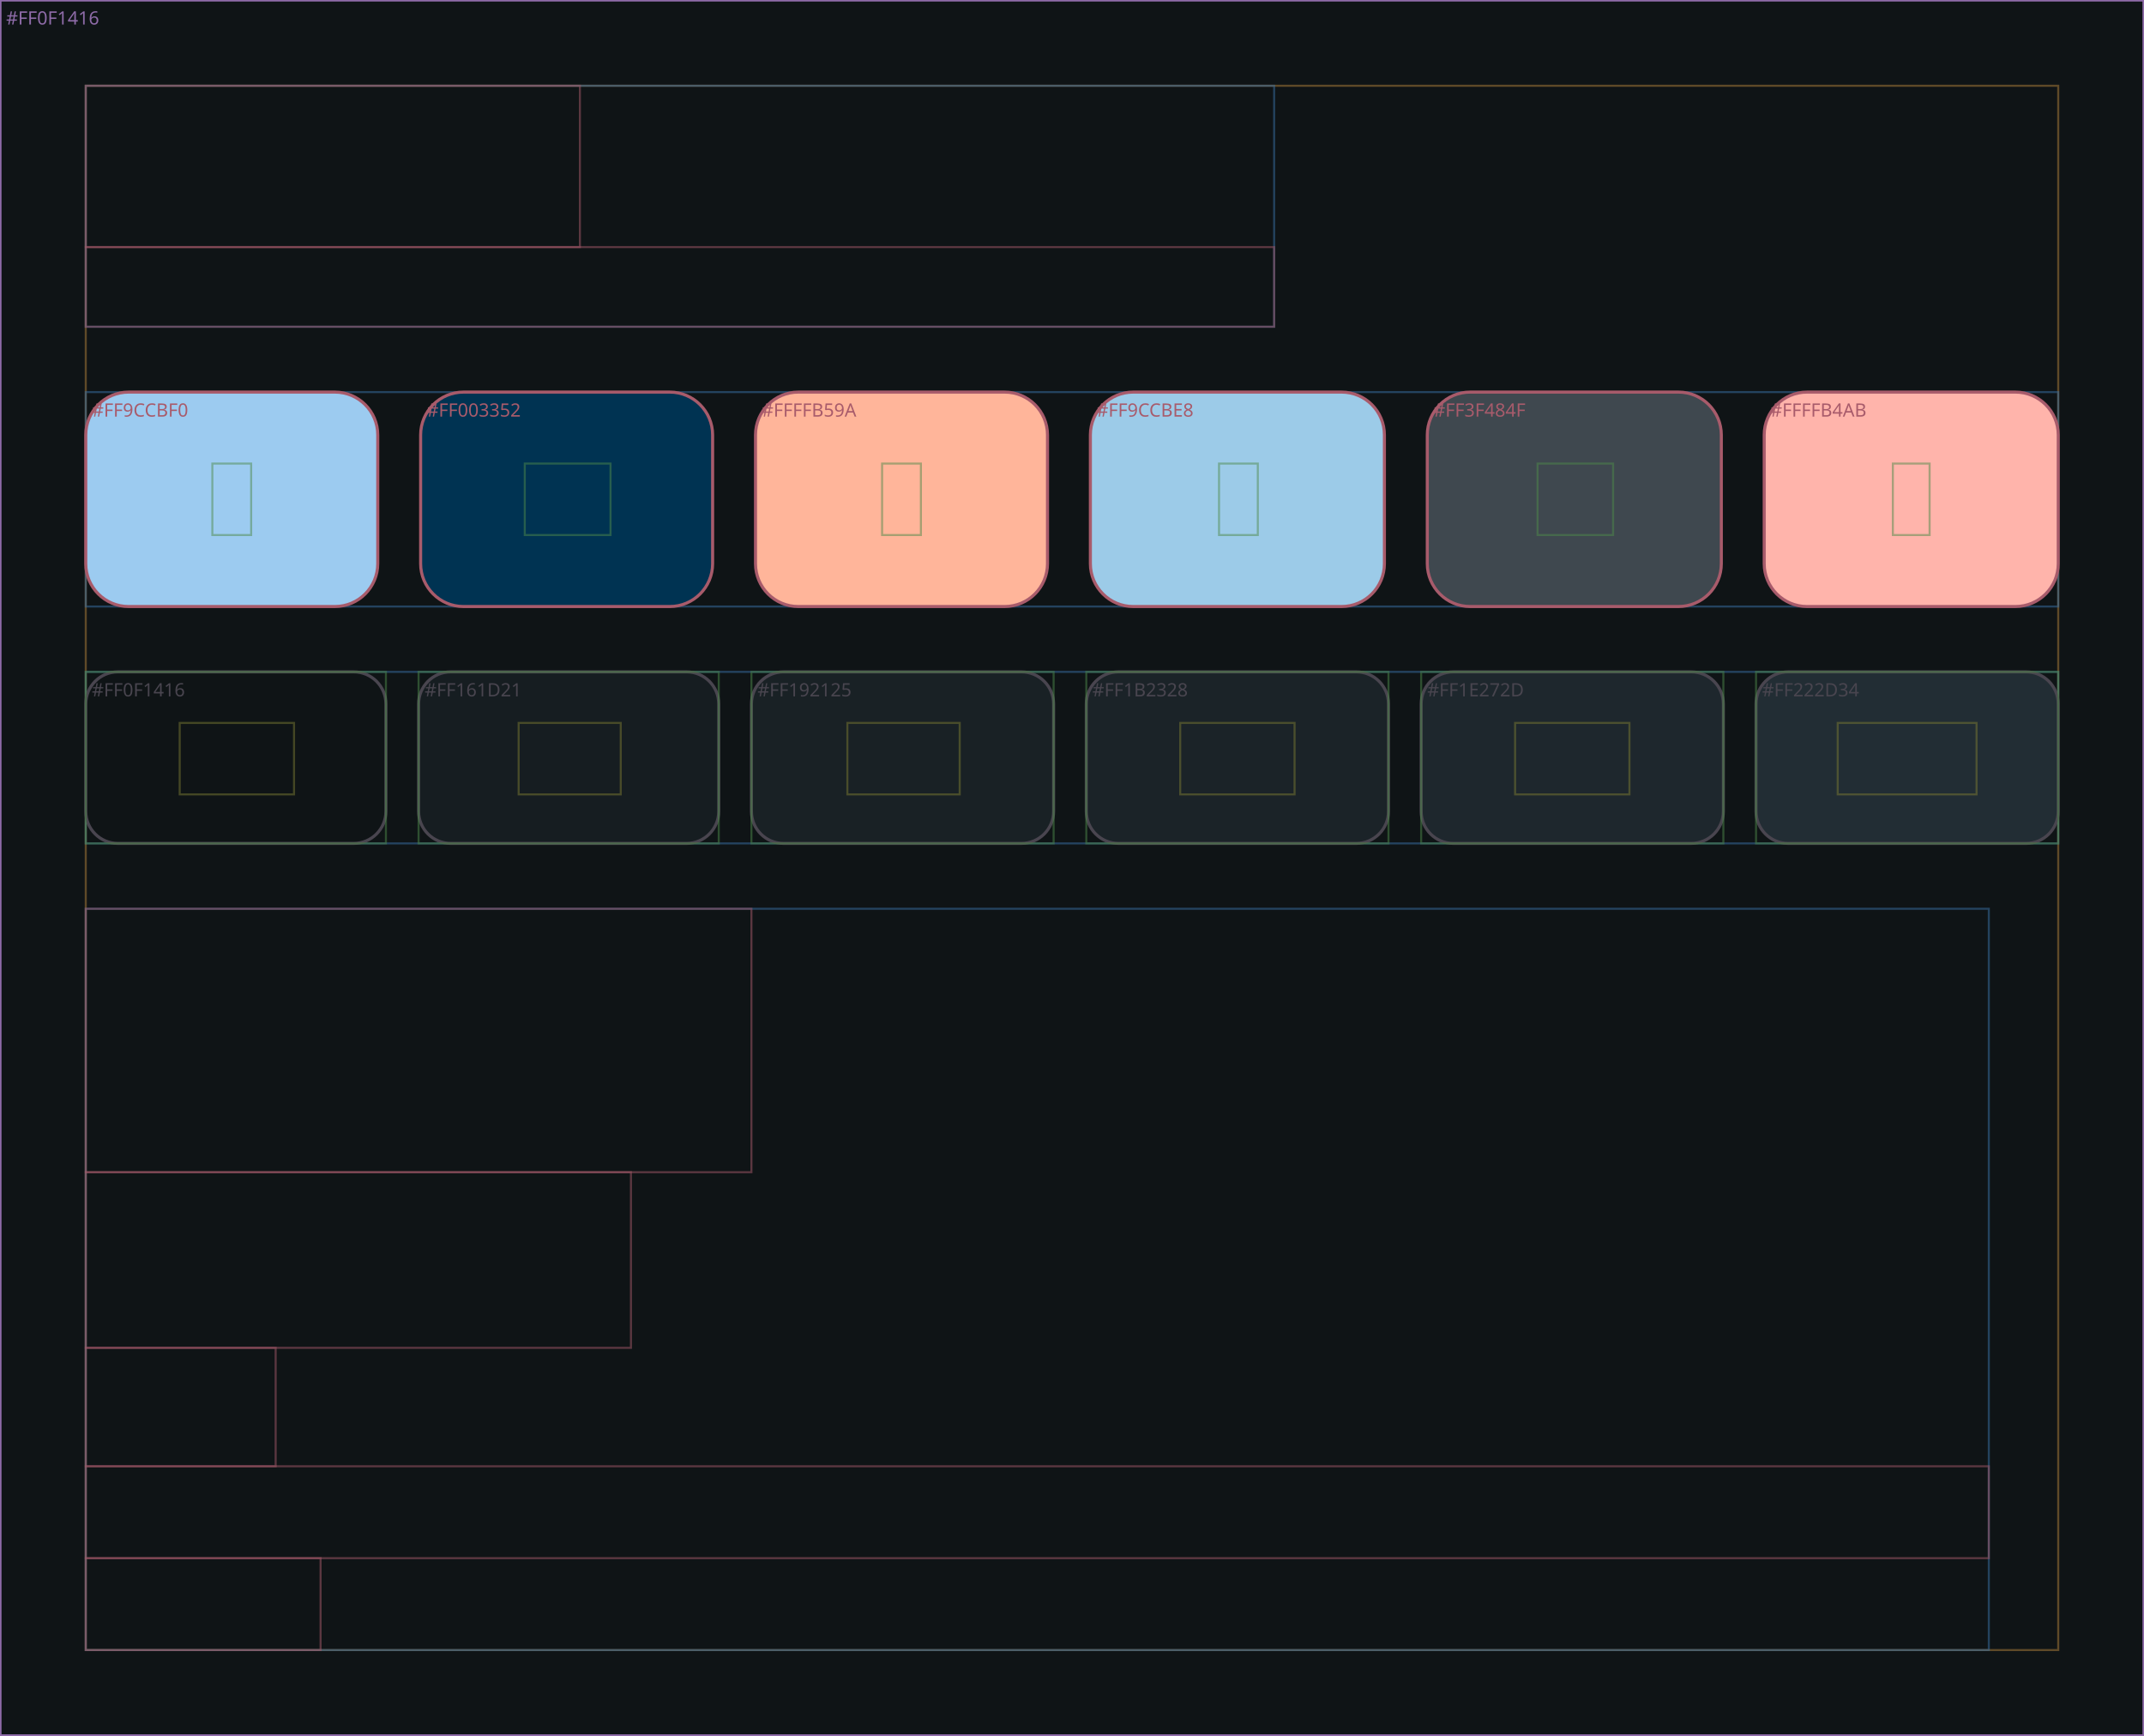
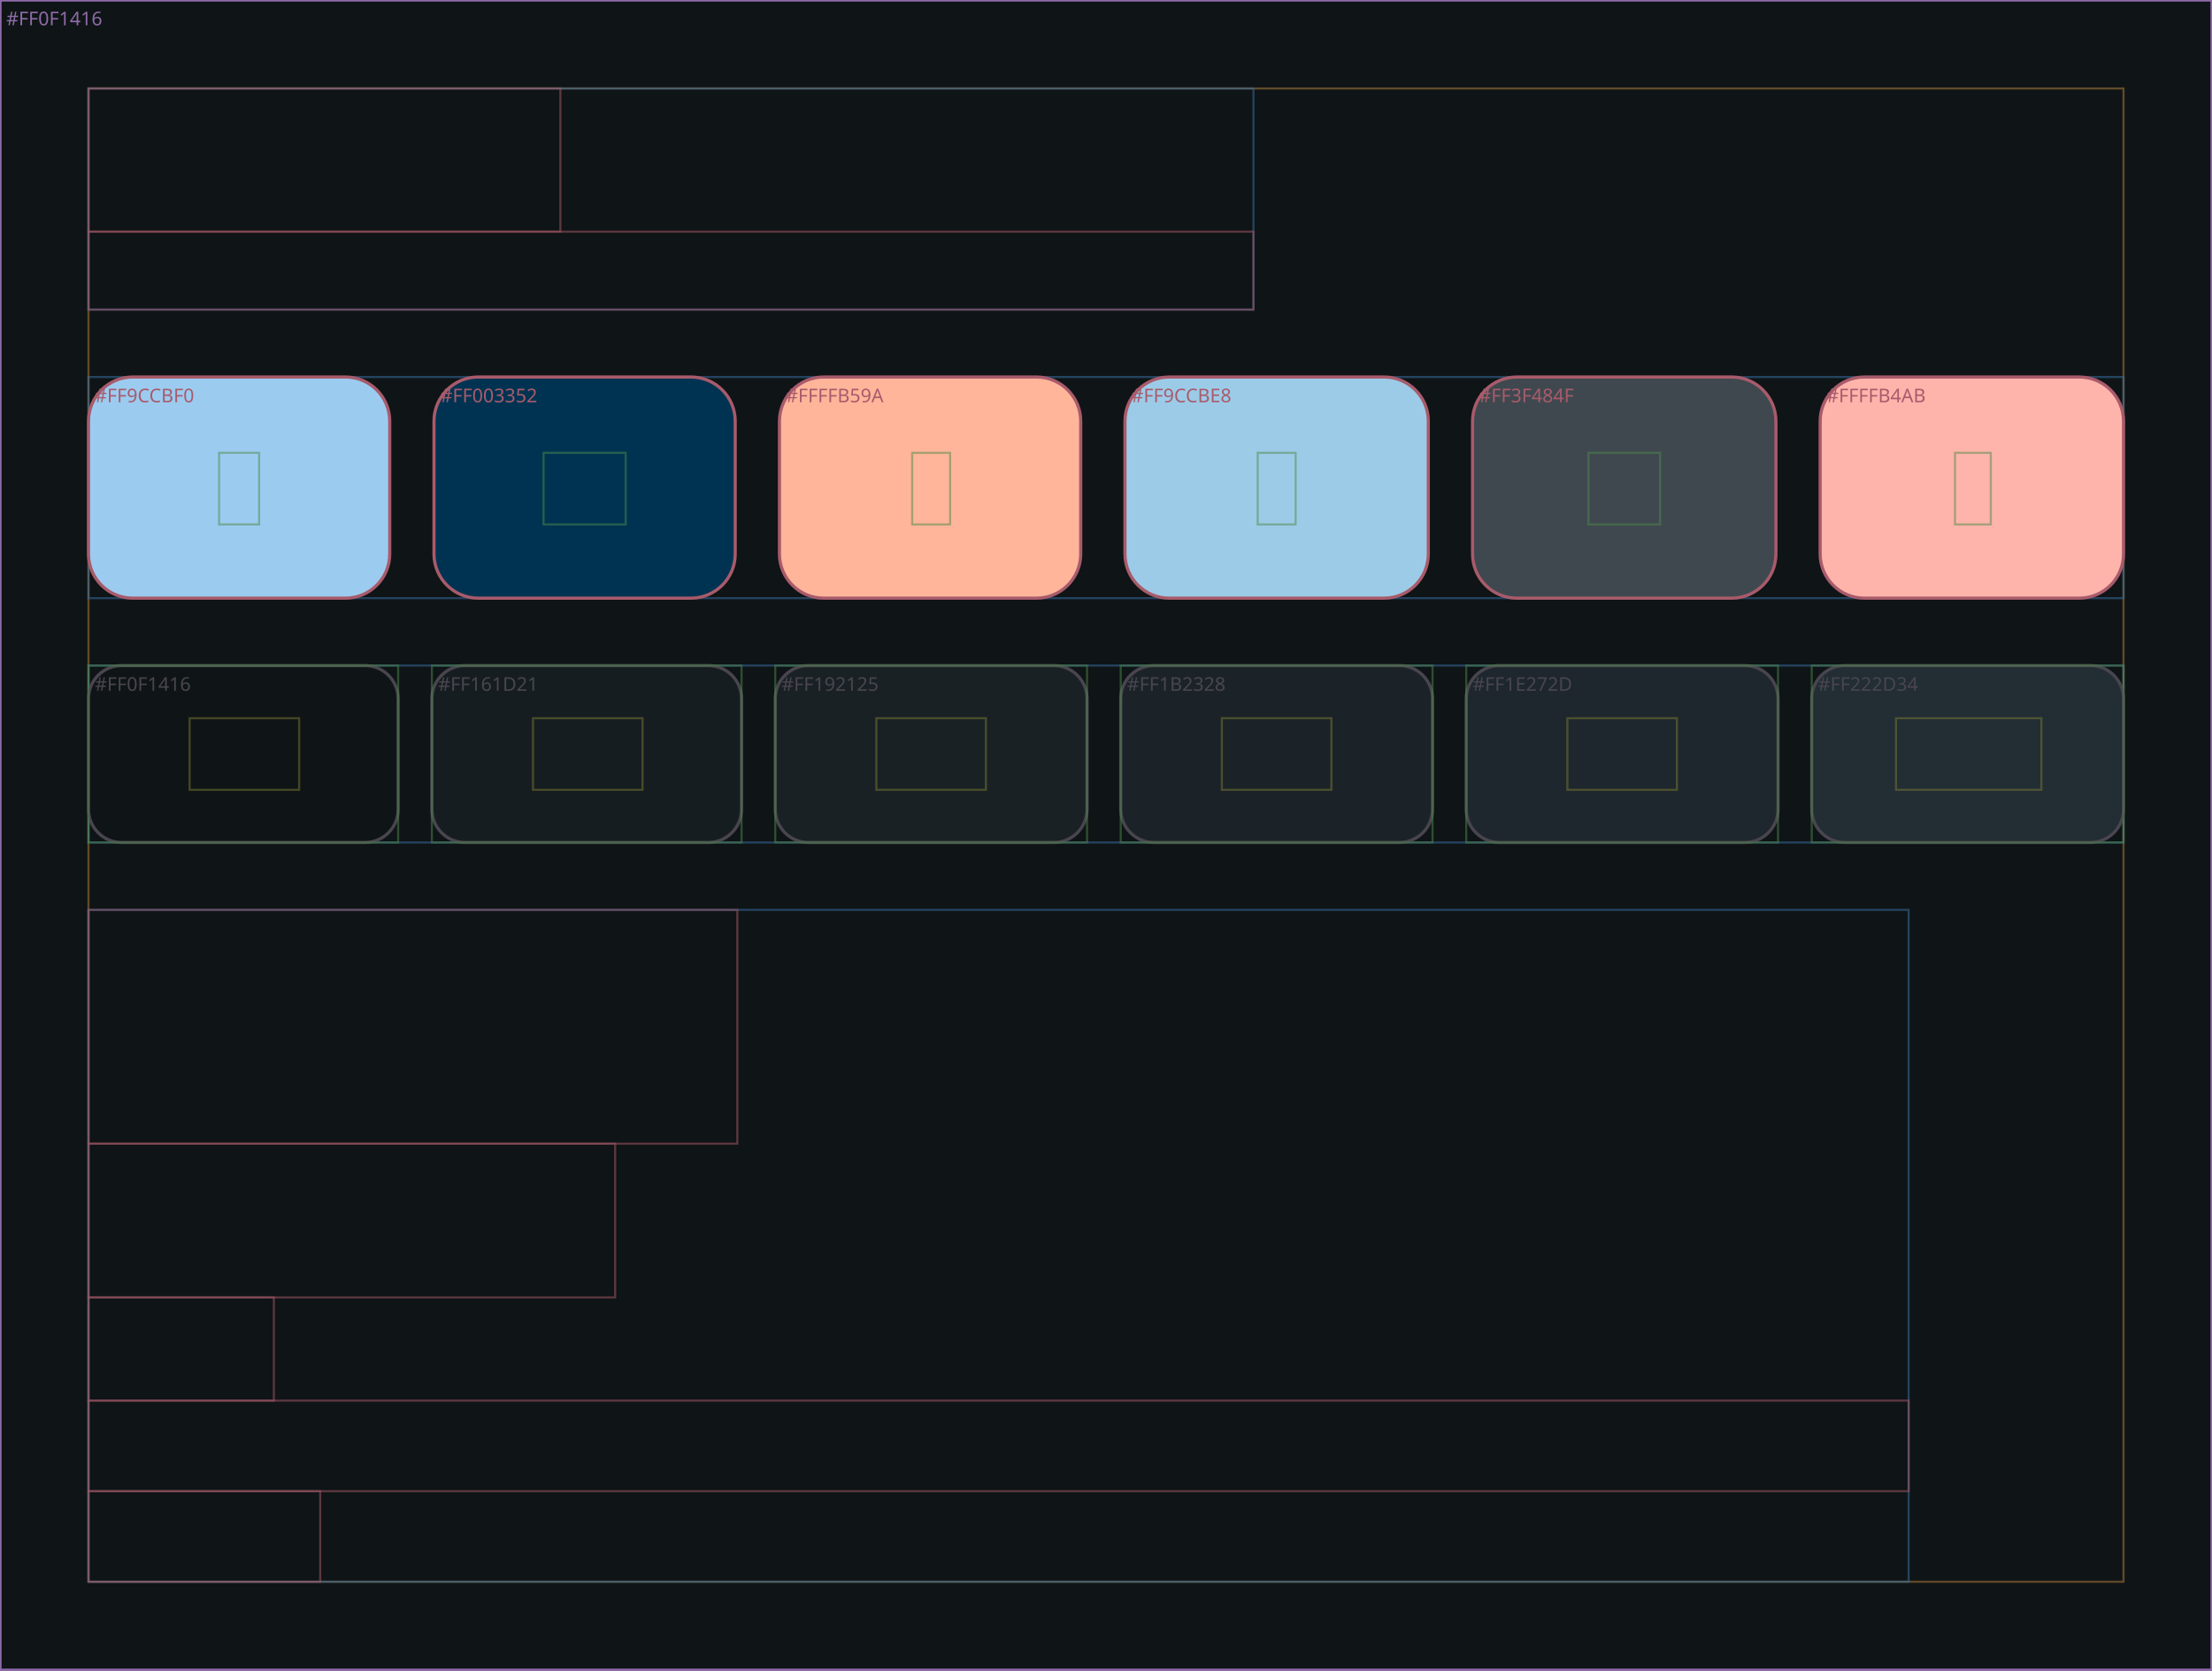
- <svg xmlns="http://www.w3.org/2000/svg" viewBox="0 0 1050 850" width="1050" height="850" role="img" aria-label="Theme/Cadence-Dark layout wireframe">
-   <rect width="1050" height="850" fill="#ffffff" />
+ <svg xmlns="http://www.w3.org/2000/svg" viewBox="0 0 1050 793" width="1050" height="793" role="img" aria-label="Theme/Cadence-Dark layout wireframe">
+   <rect width="1050" height="793" fill="#ffffff" />
  <g>
-     <rect x="0" y="0" width="1050" height="850" fill="none" fill-opacity="0" stroke="#5B6470" stroke-width="1" stroke-opacity="0.5" />
+     <rect x="0" y="0" width="1050" height="793" fill="none" fill-opacity="0" stroke="#5B6470" stroke-width="1" stroke-opacity="0.5" />
  </g>
  <g>
-     <rect x="0" y="0" width="1050" height="850" fill="none" fill-opacity="0" stroke="#2E7D6B" stroke-width="1" stroke-opacity="0.5" />
+     <rect x="0" y="0" width="1050" height="793" fill="none" fill-opacity="0" stroke="#2E7D6B" stroke-width="1" stroke-opacity="0.5" />
  </g>
  <g>
-     <rect x="0" y="0" width="1050" height="850" fill="#0F1416" fill-opacity="1" stroke="#8E6BA8" stroke-width="1.5" stroke-opacity="1" />
+     <rect x="0" y="0" width="1050" height="793" fill="#0F1416" fill-opacity="1" stroke="#8E6BA8" stroke-width="1.5" stroke-opacity="1" />
    <text x="3" y="12" font-family="system-ui, sans-serif" font-size="9" fill="#8E6BA8">#FF0F1416</text>
  </g>
  <g>
-     <rect x="42" y="42" width="966" height="766" fill="none" fill-opacity="0" stroke="#B0813B" stroke-width="1" stroke-opacity="0.5" />
+     <rect x="42" y="42" width="966" height="709" fill="none" fill-opacity="0" stroke="#B0813B" stroke-width="1" stroke-opacity="0.5" />
  </g>
  <g>
-     <rect x="42" y="42" width="582" height="118" fill="none" fill-opacity="0" stroke="#3B72A8" stroke-width="1" stroke-opacity="0.5" />
+     <rect x="42" y="42" width="553" height="105" fill="none" fill-opacity="0" stroke="#3B72A8" stroke-width="1" stroke-opacity="0.5" />
  </g>
  <g>
-     <rect x="42" y="42" width="242" height="79" fill="none" fill-opacity="0" stroke="#A85B6B" stroke-width="1" stroke-opacity="0.5" />
+     <rect x="42" y="42" width="224" height="68" fill="none" fill-opacity="0" stroke="#A85B6B" stroke-width="1" stroke-opacity="0.5" />
  </g>
  <g>
-     <rect x="42" y="121" width="582" height="39" fill="none" fill-opacity="0" stroke="#A85B6B" stroke-width="1" stroke-opacity="0.5" />
+     <rect x="42" y="110" width="553" height="37" fill="none" fill-opacity="0" stroke="#A85B6B" stroke-width="1" stroke-opacity="0.5" />
  </g>
  <g>
-     <rect x="42" y="192" width="966" height="105" fill="none" fill-opacity="0" stroke="#3B72A8" stroke-width="1" stroke-opacity="0.5" />
+     <rect x="42" y="179" width="966" height="105" fill="none" fill-opacity="0" stroke="#3B72A8" stroke-width="1" stroke-opacity="0.5" />
  </g>
  <g>
-     <path d="M63,192 H164 A21,21 0 0 1 185,213 V276 A21,21 0 0 1 164,297 H63 A21,21 0 0 1 42,276 V213 A21,21 0 0 1 63,192 Z" fill="#9CCBF0" fill-opacity="1" stroke="#A85B6B" stroke-width="1.5" stroke-opacity="1" />
-     <text x="45" y="204" font-family="system-ui, sans-serif" font-size="9" fill="#A85B6B">#FF9CCBF0</text>
+     <path d="M63,179 H164 A21,21 0 0 1 185,200 V263 A21,21 0 0 1 164,284 H63 A21,21 0 0 1 42,263 V200 A21,21 0 0 1 63,179 Z" fill="#9CCBF0" fill-opacity="1" stroke="#A85B6B" stroke-width="1.5" stroke-opacity="1" />
+     <text x="45" y="191" font-family="system-ui, sans-serif" font-size="9" fill="#A85B6B">#FF9CCBF0</text>
  </g>
  <g>
-     <rect x="104" y="227" width="19" height="35" fill="none" fill-opacity="0" stroke="#4F8A4A" stroke-width="1" stroke-opacity="0.5" />
+     <rect x="104" y="215" width="19" height="34" fill="none" fill-opacity="0" stroke="#4F8A4A" stroke-width="1" stroke-opacity="0.5" />
  </g>
  <g>
-     <path d="M227,192 H328 A21,21 0 0 1 349,213 V276 A21,21 0 0 1 328,297 H227 A21,21 0 0 1 206,276 V213 A21,21 0 0 1 227,192 Z" fill="#003352" fill-opacity="1" stroke="#A85B6B" stroke-width="1.5" stroke-opacity="1" />
-     <text x="209" y="204" font-family="system-ui, sans-serif" font-size="9" fill="#A85B6B">#FF003352</text>
+     <path d="M227,179 H328 A21,21 0 0 1 349,200 V263 A21,21 0 0 1 328,284 H227 A21,21 0 0 1 206,263 V200 A21,21 0 0 1 227,179 Z" fill="#003352" fill-opacity="1" stroke="#A85B6B" stroke-width="1.5" stroke-opacity="1" />
+     <text x="209" y="191" font-family="system-ui, sans-serif" font-size="9" fill="#A85B6B">#FF003352</text>
  </g>
  <g>
-     <rect x="257" y="227" width="42" height="35" fill="none" fill-opacity="0" stroke="#4F8A4A" stroke-width="1" stroke-opacity="0.5" />
+     <rect x="258" y="215" width="39" height="34" fill="none" fill-opacity="0" stroke="#4F8A4A" stroke-width="1" stroke-opacity="0.5" />
  </g>
  <g>
-     <path d="M391,192 H492 A21,21 0 0 1 513,213 V276 A21,21 0 0 1 492,297 H391 A21,21 0 0 1 370,276 V213 A21,21 0 0 1 391,192 Z" fill="#FFB59A" fill-opacity="1" stroke="#A85B6B" stroke-width="1.5" stroke-opacity="1" />
-     <text x="373" y="204" font-family="system-ui, sans-serif" font-size="9" fill="#A85B6B">#FFFFB59A</text>
+     <path d="M391,179 H492 A21,21 0 0 1 513,200 V263 A21,21 0 0 1 492,284 H391 A21,21 0 0 1 370,263 V200 A21,21 0 0 1 391,179 Z" fill="#FFB59A" fill-opacity="1" stroke="#A85B6B" stroke-width="1.5" stroke-opacity="1" />
+     <text x="373" y="191" font-family="system-ui, sans-serif" font-size="9" fill="#A85B6B">#FFFFB59A</text>
  </g>
  <g>
-     <rect x="432" y="227" width="19" height="35" fill="none" fill-opacity="0" stroke="#4F8A4A" stroke-width="1" stroke-opacity="0.5" />
+     <rect x="433" y="215" width="18" height="34" fill="none" fill-opacity="0" stroke="#4F8A4A" stroke-width="1" stroke-opacity="0.5" />
  </g>
  <g>
-     <path d="M555,192 H657 A21,21 0 0 1 678,213 V276 A21,21 0 0 1 657,297 H555 A21,21 0 0 1 534,276 V213 A21,21 0 0 1 555,192 Z" fill="#9CCBE8" fill-opacity="1" stroke="#A85B6B" stroke-width="1.5" stroke-opacity="1" />
-     <text x="537" y="204" font-family="system-ui, sans-serif" font-size="9" fill="#A85B6B">#FF9CCBE8</text>
+     <path d="M555,179 H657 A21,21 0 0 1 678,200 V263 A21,21 0 0 1 657,284 H555 A21,21 0 0 1 534,263 V200 A21,21 0 0 1 555,179 Z" fill="#9CCBE8" fill-opacity="1" stroke="#A85B6B" stroke-width="1.5" stroke-opacity="1" />
+     <text x="537" y="191" font-family="system-ui, sans-serif" font-size="9" fill="#A85B6B">#FF9CCBE8</text>
  </g>
  <g>
-     <rect x="597" y="227" width="19" height="35" fill="none" fill-opacity="0" stroke="#4F8A4A" stroke-width="1" stroke-opacity="0.5" />
+     <rect x="597" y="215" width="18" height="34" fill="none" fill-opacity="0" stroke="#4F8A4A" stroke-width="1" stroke-opacity="0.5" />
  </g>
  <g>
-     <path d="M720,192 H822 A21,21 0 0 1 843,213 V276 A21,21 0 0 1 822,297 H720 A21,21 0 0 1 699,276 V213 A21,21 0 0 1 720,192 Z" fill="#3F484F" fill-opacity="1" stroke="#A85B6B" stroke-width="1.5" stroke-opacity="1" />
-     <text x="702" y="204" font-family="system-ui, sans-serif" font-size="9" fill="#A85B6B">#FF3F484F</text>
+     <path d="M720,179 H822 A21,21 0 0 1 843,200 V263 A21,21 0 0 1 822,284 H720 A21,21 0 0 1 699,263 V200 A21,21 0 0 1 720,179 Z" fill="#3F484F" fill-opacity="1" stroke="#A85B6B" stroke-width="1.5" stroke-opacity="1" />
+     <text x="702" y="191" font-family="system-ui, sans-serif" font-size="9" fill="#A85B6B">#FF3F484F</text>
  </g>
  <g>
-     <rect x="753" y="227" width="37" height="35" fill="none" fill-opacity="0" stroke="#4F8A4A" stroke-width="1" stroke-opacity="0.5" />
+     <rect x="754" y="215" width="34" height="34" fill="none" fill-opacity="0" stroke="#4F8A4A" stroke-width="1" stroke-opacity="0.5" />
  </g>
  <g>
-     <path d="M885,192 H987 A21,21 0 0 1 1008,213 V276 A21,21 0 0 1 987,297 H885 A21,21 0 0 1 864,276 V213 A21,21 0 0 1 885,192 Z" fill="#FFB4AB" fill-opacity="1" stroke="#A85B6B" stroke-width="1.5" stroke-opacity="1" />
-     <text x="867" y="204" font-family="system-ui, sans-serif" font-size="9" fill="#A85B6B">#FFFFB4AB</text>
+     <path d="M885,179 H987 A21,21 0 0 1 1008,200 V263 A21,21 0 0 1 987,284 H885 A21,21 0 0 1 864,263 V200 A21,21 0 0 1 885,179 Z" fill="#FFB4AB" fill-opacity="1" stroke="#A85B6B" stroke-width="1.5" stroke-opacity="1" />
+     <text x="867" y="191" font-family="system-ui, sans-serif" font-size="9" fill="#A85B6B">#FFFFB4AB</text>
  </g>
  <g>
-     <rect x="927" y="227" width="18" height="35" fill="none" fill-opacity="0" stroke="#4F8A4A" stroke-width="1" stroke-opacity="0.5" />
+     <rect x="928" y="215" width="17" height="34" fill="none" fill-opacity="0" stroke="#4F8A4A" stroke-width="1" stroke-opacity="0.5" />
  </g>
  <g>
-     <rect x="42" y="329" width="966" height="84" fill="none" fill-opacity="0" stroke="#3B72A8" stroke-width="1" stroke-opacity="0.5" />
+     <rect x="42" y="316" width="966" height="84" fill="none" fill-opacity="0" stroke="#3B72A8" stroke-width="1" stroke-opacity="0.5" />
  </g>
  <g>
-     <path d="M57.75,329 H173.25 A15.75,15.75 0 0 1 189,344.75 V397.25 A15.75,15.75 0 0 1 173.25,413 H57.75 A15.75,15.75 0 0 1 42,397.25 V344.75 A15.75,15.75 0 0 1 57.75,329 Z" fill="#0F1416" fill-opacity="1" stroke="#49454F" stroke-width="1.5" stroke-opacity="1" />
-     <text x="45" y="341" font-family="system-ui, sans-serif" font-size="9" fill="#49454F">#FF0F1416</text>
+     <path d="M57.75,316 H173.25 A15.75,15.75 0 0 1 189,331.75 V384.25 A15.75,15.75 0 0 1 173.25,400 H57.75 A15.75,15.75 0 0 1 42,384.25 V331.75 A15.75,15.75 0 0 1 57.75,316 Z" fill="#0F1416" fill-opacity="1" stroke="#49454F" stroke-width="1.5" stroke-opacity="1" />
+     <text x="45" y="328" font-family="system-ui, sans-serif" font-size="9" fill="#49454F">#FF0F1416</text>
  </g>
  <g>
-     <rect x="42" y="329" width="147" height="84" fill="none" fill-opacity="0" stroke="#4F8A4A" stroke-width="1" stroke-opacity="0.5" />
+     <rect x="42" y="316" width="147" height="84" fill="none" fill-opacity="0" stroke="#4F8A4A" stroke-width="1" stroke-opacity="0.5" />
  </g>
  <g>
-     <rect x="88" y="354" width="56" height="35" fill="none" fill-opacity="0" stroke="#7A7A33" stroke-width="1" stroke-opacity="0.5" />
+     <rect x="90" y="341" width="52" height="34" fill="none" fill-opacity="0" stroke="#7A7A33" stroke-width="1" stroke-opacity="0.5" />
  </g>
  <g>
-     <path d="M220.75,329 H336.25 A15.75,15.75 0 0 1 352,344.75 V397.25 A15.75,15.75 0 0 1 336.25,413 H220.75 A15.75,15.75 0 0 1 205,397.25 V344.75 A15.75,15.75 0 0 1 220.75,329 Z" fill="#161D21" fill-opacity="1" stroke="#49454F" stroke-width="1.5" stroke-opacity="1" />
-     <text x="208" y="341" font-family="system-ui, sans-serif" font-size="9" fill="#49454F">#FF161D21</text>
+     <path d="M220.75,316 H336.25 A15.75,15.75 0 0 1 352,331.75 V384.25 A15.75,15.75 0 0 1 336.25,400 H220.75 A15.75,15.75 0 0 1 205,384.25 V331.75 A15.75,15.75 0 0 1 220.75,316 Z" fill="#161D21" fill-opacity="1" stroke="#49454F" stroke-width="1.5" stroke-opacity="1" />
+     <text x="208" y="328" font-family="system-ui, sans-serif" font-size="9" fill="#49454F">#FF161D21</text>
  </g>
  <g>
-     <rect x="205" y="329" width="147" height="84" fill="none" fill-opacity="0" stroke="#4F8A4A" stroke-width="1" stroke-opacity="0.5" />
+     <rect x="205" y="316" width="147" height="84" fill="none" fill-opacity="0" stroke="#4F8A4A" stroke-width="1" stroke-opacity="0.5" />
  </g>
  <g>
-     <rect x="254" y="354" width="50" height="35" fill="none" fill-opacity="0" stroke="#7A7A33" stroke-width="1" stroke-opacity="0.5" />
+     <rect x="253" y="341" width="52" height="34" fill="none" fill-opacity="0" stroke="#7A7A33" stroke-width="1" stroke-opacity="0.5" />
  </g>
  <g>
-     <path d="M383.75,329 H500.25 A15.75,15.75 0 0 1 516,344.75 V397.25 A15.75,15.75 0 0 1 500.25,413 H383.75 A15.75,15.75 0 0 1 368,397.25 V344.75 A15.75,15.75 0 0 1 383.75,329 Z" fill="#192125" fill-opacity="1" stroke="#49454F" stroke-width="1.5" stroke-opacity="1" />
-     <text x="371" y="341" font-family="system-ui, sans-serif" font-size="9" fill="#49454F">#FF192125</text>
+     <path d="M383.75,316 H500.25 A15.75,15.75 0 0 1 516,331.75 V384.25 A15.75,15.75 0 0 1 500.25,400 H383.75 A15.75,15.75 0 0 1 368,384.25 V331.75 A15.75,15.75 0 0 1 383.75,316 Z" fill="#192125" fill-opacity="1" stroke="#49454F" stroke-width="1.5" stroke-opacity="1" />
+     <text x="371" y="328" font-family="system-ui, sans-serif" font-size="9" fill="#49454F">#FF192125</text>
  </g>
  <g>
-     <rect x="368" y="329" width="148" height="84" fill="none" fill-opacity="0" stroke="#4F8A4A" stroke-width="1" stroke-opacity="0.5" />
+     <rect x="368" y="316" width="148" height="84" fill="none" fill-opacity="0" stroke="#4F8A4A" stroke-width="1" stroke-opacity="0.5" />
  </g>
  <g>
-     <rect x="415" y="354" width="55" height="35" fill="none" fill-opacity="0" stroke="#7A7A33" stroke-width="1" stroke-opacity="0.5" />
+     <rect x="416" y="341" width="52" height="34" fill="none" fill-opacity="0" stroke="#7A7A33" stroke-width="1" stroke-opacity="0.5" />
  </g>
  <g>
-     <path d="M547.75,329 H664.25 A15.75,15.75 0 0 1 680,344.75 V397.25 A15.75,15.75 0 0 1 664.25,413 H547.75 A15.75,15.75 0 0 1 532,397.25 V344.75 A15.75,15.75 0 0 1 547.75,329 Z" fill="#1B2328" fill-opacity="1" stroke="#49454F" stroke-width="1.5" stroke-opacity="1" />
-     <text x="535" y="341" font-family="system-ui, sans-serif" font-size="9" fill="#49454F">#FF1B2328</text>
+     <path d="M547.75,316 H664.25 A15.75,15.75 0 0 1 680,331.75 V384.25 A15.75,15.75 0 0 1 664.25,400 H547.75 A15.75,15.75 0 0 1 532,384.25 V331.75 A15.75,15.75 0 0 1 547.75,316 Z" fill="#1B2328" fill-opacity="1" stroke="#49454F" stroke-width="1.5" stroke-opacity="1" />
+     <text x="535" y="328" font-family="system-ui, sans-serif" font-size="9" fill="#49454F">#FF1B2328</text>
  </g>
  <g>
-     <rect x="532" y="329" width="148" height="84" fill="none" fill-opacity="0" stroke="#4F8A4A" stroke-width="1" stroke-opacity="0.5" />
+     <rect x="532" y="316" width="148" height="84" fill="none" fill-opacity="0" stroke="#4F8A4A" stroke-width="1" stroke-opacity="0.5" />
  </g>
  <g>
-     <rect x="578" y="354" width="56" height="35" fill="none" fill-opacity="0" stroke="#7A7A33" stroke-width="1" stroke-opacity="0.5" />
+     <rect x="580" y="341" width="52" height="34" fill="none" fill-opacity="0" stroke="#7A7A33" stroke-width="1" stroke-opacity="0.5" />
  </g>
  <g>
-     <path d="M711.75,329 H828.25 A15.75,15.75 0 0 1 844,344.75 V397.25 A15.75,15.75 0 0 1 828.25,413 H711.75 A15.75,15.75 0 0 1 696,397.25 V344.75 A15.75,15.75 0 0 1 711.75,329 Z" fill="#1E272D" fill-opacity="1" stroke="#49454F" stroke-width="1.5" stroke-opacity="1" />
-     <text x="699" y="341" font-family="system-ui, sans-serif" font-size="9" fill="#49454F">#FF1E272D</text>
+     <path d="M711.75,316 H828.25 A15.75,15.75 0 0 1 844,331.75 V384.25 A15.75,15.75 0 0 1 828.25,400 H711.75 A15.75,15.75 0 0 1 696,384.25 V331.75 A15.75,15.75 0 0 1 711.75,316 Z" fill="#1E272D" fill-opacity="1" stroke="#49454F" stroke-width="1.5" stroke-opacity="1" />
+     <text x="699" y="328" font-family="system-ui, sans-serif" font-size="9" fill="#49454F">#FF1E272D</text>
  </g>
  <g>
-     <rect x="696" y="329" width="148" height="84" fill="none" fill-opacity="0" stroke="#4F8A4A" stroke-width="1" stroke-opacity="0.5" />
+     <rect x="696" y="316" width="148" height="84" fill="none" fill-opacity="0" stroke="#4F8A4A" stroke-width="1" stroke-opacity="0.5" />
  </g>
  <g>
-     <rect x="742" y="354" width="56" height="35" fill="none" fill-opacity="0" stroke="#7A7A33" stroke-width="1" stroke-opacity="0.5" />
+     <rect x="744" y="341" width="52" height="34" fill="none" fill-opacity="0" stroke="#7A7A33" stroke-width="1" stroke-opacity="0.5" />
  </g>
  <g>
-     <path d="M875.75,329 H992.25 A15.75,15.75 0 0 1 1008,344.75 V397.25 A15.75,15.75 0 0 1 992.25,413 H875.75 A15.75,15.75 0 0 1 860,397.25 V344.75 A15.75,15.75 0 0 1 875.75,329 Z" fill="#222D34" fill-opacity="1" stroke="#49454F" stroke-width="1.5" stroke-opacity="1" />
-     <text x="863" y="341" font-family="system-ui, sans-serif" font-size="9" fill="#49454F">#FF222D34</text>
+     <path d="M875.75,316 H992.25 A15.75,15.75 0 0 1 1008,331.75 V384.25 A15.75,15.75 0 0 1 992.25,400 H875.75 A15.75,15.75 0 0 1 860,384.25 V331.75 A15.75,15.75 0 0 1 875.75,316 Z" fill="#222D34" fill-opacity="1" stroke="#49454F" stroke-width="1.5" stroke-opacity="1" />
+     <text x="863" y="328" font-family="system-ui, sans-serif" font-size="9" fill="#49454F">#FF222D34</text>
  </g>
  <g>
-     <rect x="860" y="329" width="148" height="84" fill="none" fill-opacity="0" stroke="#4F8A4A" stroke-width="1" stroke-opacity="0.5" />
+     <rect x="860" y="316" width="148" height="84" fill="none" fill-opacity="0" stroke="#4F8A4A" stroke-width="1" stroke-opacity="0.5" />
  </g>
  <g>
-     <rect x="900" y="354" width="68" height="35" fill="none" fill-opacity="0" stroke="#7A7A33" stroke-width="1" stroke-opacity="0.5" />
+     <rect x="900" y="341" width="69" height="34" fill="none" fill-opacity="0" stroke="#7A7A33" stroke-width="1" stroke-opacity="0.5" />
  </g>
  <g>
-     <rect x="42" y="445" width="932" height="363" fill="none" fill-opacity="0" stroke="#3B72A8" stroke-width="1" stroke-opacity="0.5" />
+     <rect x="42" y="432" width="864" height="319" fill="none" fill-opacity="0" stroke="#3B72A8" stroke-width="1" stroke-opacity="0.5" />
  </g>
  <g>
-     <rect x="42" y="445" width="326" height="129" fill="none" fill-opacity="0" stroke="#A85B6B" stroke-width="1" stroke-opacity="0.5" />
+     <rect x="42" y="432" width="308" height="111" fill="none" fill-opacity="0" stroke="#A85B6B" stroke-width="1" stroke-opacity="0.5" />
  </g>
  <g>
-     <rect x="42" y="574" width="267" height="86" fill="none" fill-opacity="0" stroke="#A85B6B" stroke-width="1" stroke-opacity="0.5" />
+     <rect x="42" y="543" width="250" height="73" fill="none" fill-opacity="0" stroke="#A85B6B" stroke-width="1" stroke-opacity="0.5" />
  </g>
  <g>
-     <rect x="42" y="660" width="93" height="58" fill="none" fill-opacity="0" stroke="#A85B6B" stroke-width="1" stroke-opacity="0.5" />
+     <rect x="42" y="616" width="88" height="49" fill="none" fill-opacity="0" stroke="#A85B6B" stroke-width="1" stroke-opacity="0.5" />
  </g>
  <g>
-     <rect x="42" y="718" width="932" height="45" fill="none" fill-opacity="0" stroke="#A85B6B" stroke-width="1" stroke-opacity="0.5" />
+     <rect x="42" y="665" width="864" height="43" fill="none" fill-opacity="0" stroke="#A85B6B" stroke-width="1" stroke-opacity="0.5" />
  </g>
  <g>
-     <rect x="42" y="763" width="115" height="45" fill="none" fill-opacity="0" stroke="#A85B6B" stroke-width="1" stroke-opacity="0.5" />
+     <rect x="42" y="708" width="110" height="43" fill="none" fill-opacity="0" stroke="#A85B6B" stroke-width="1" stroke-opacity="0.5" />
  </g>
</svg>
